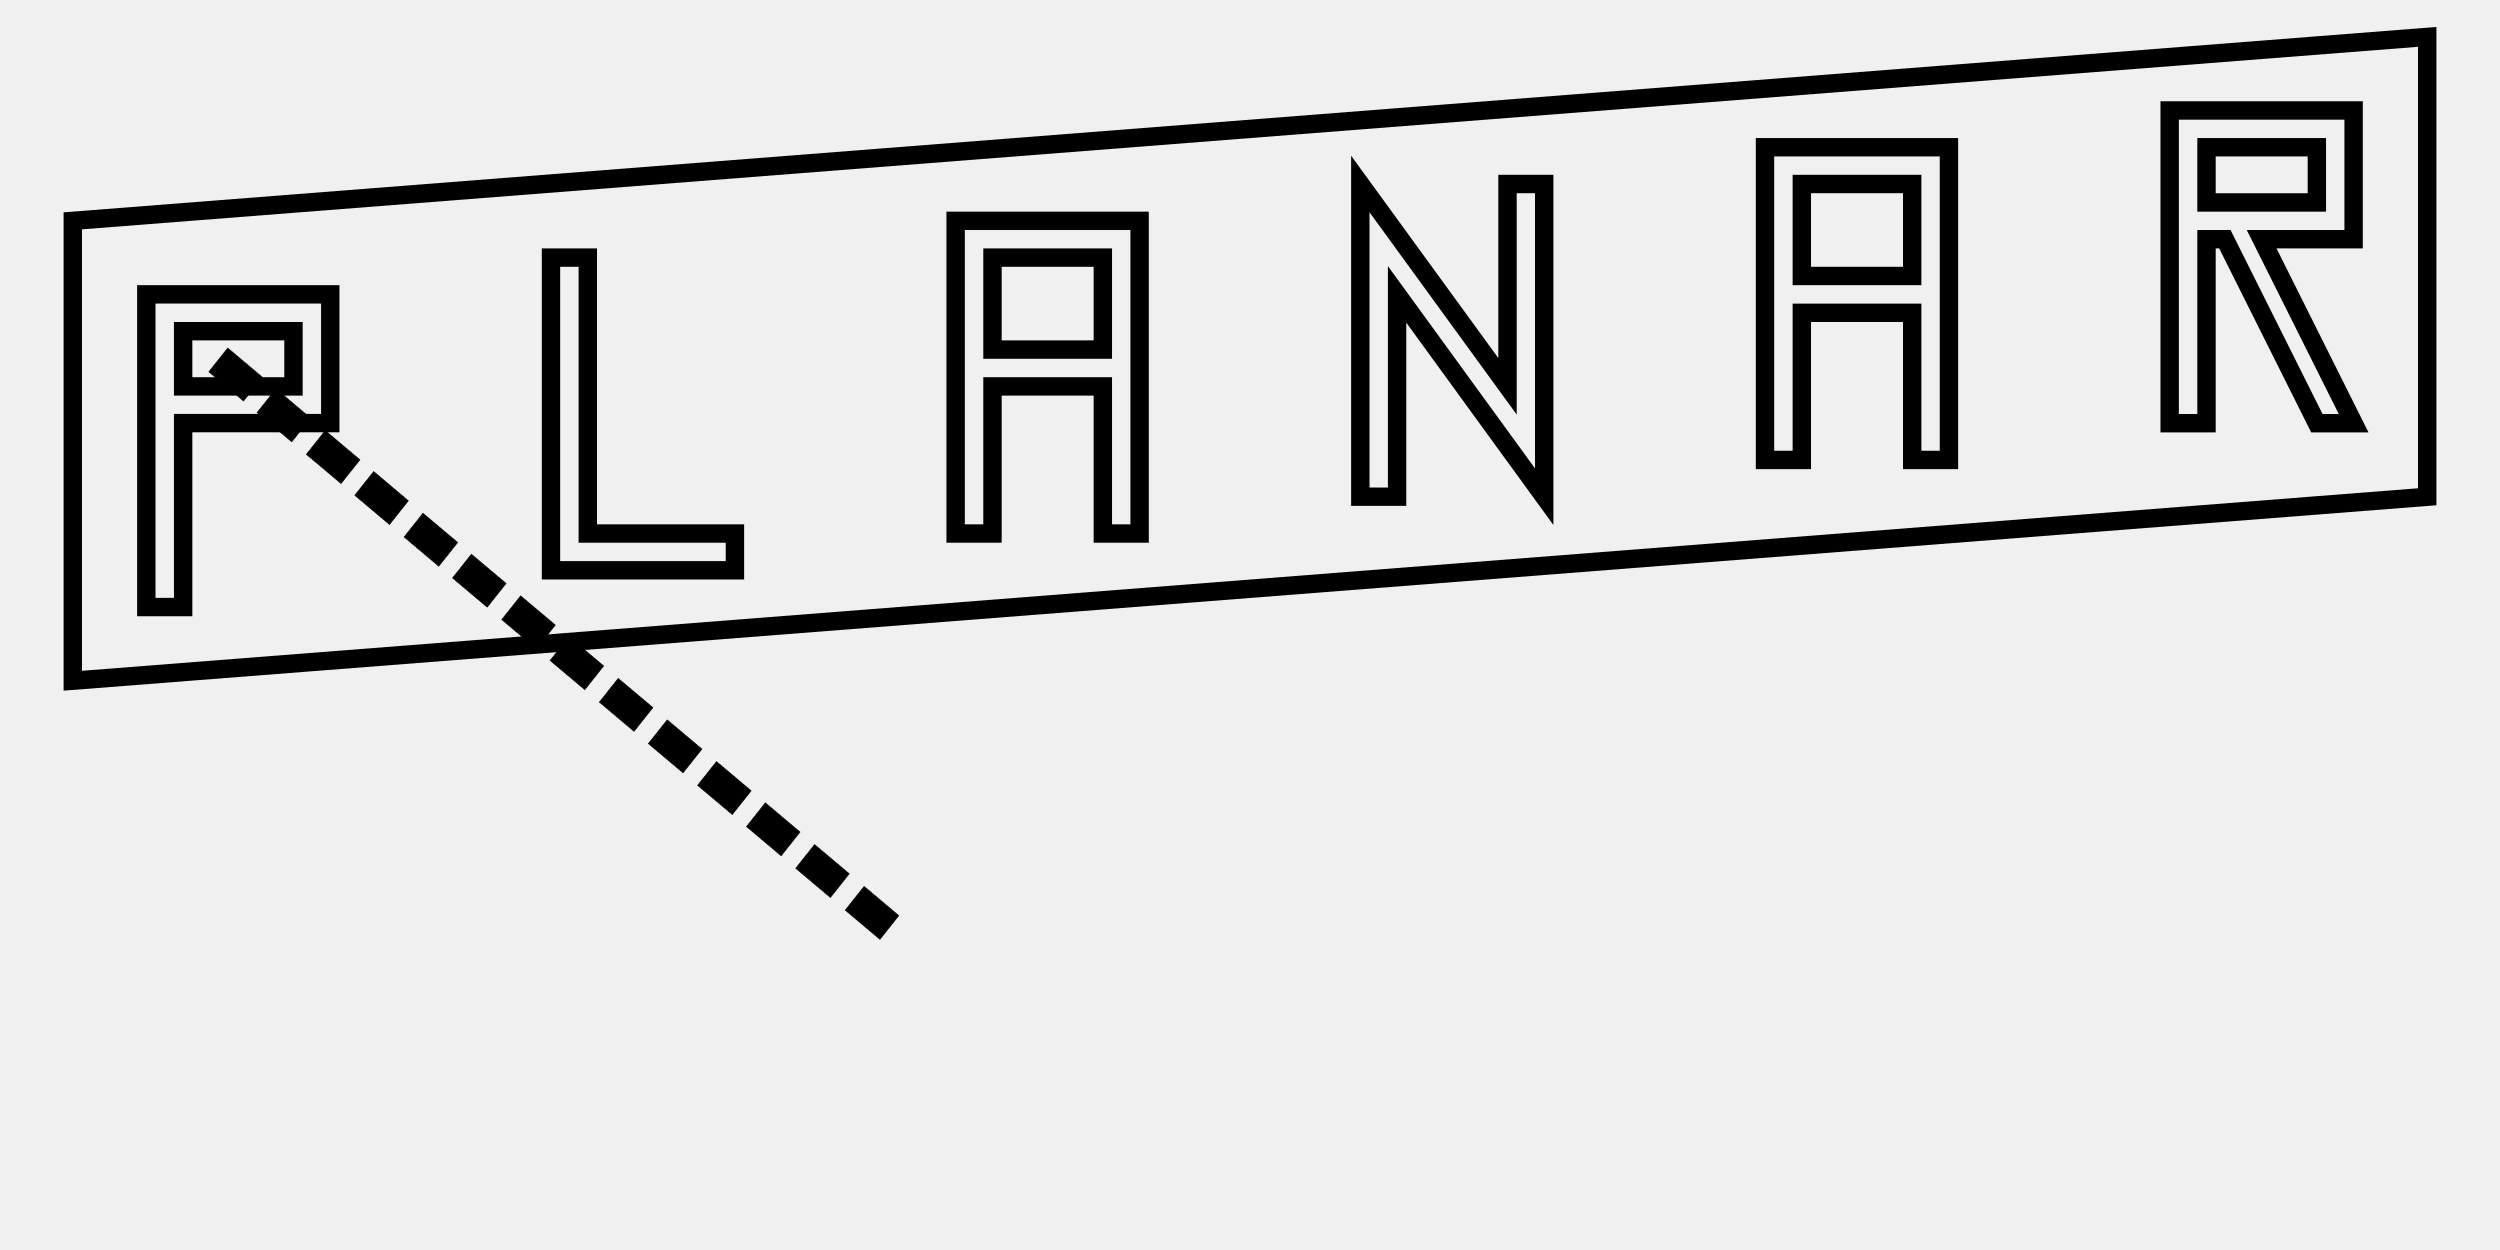
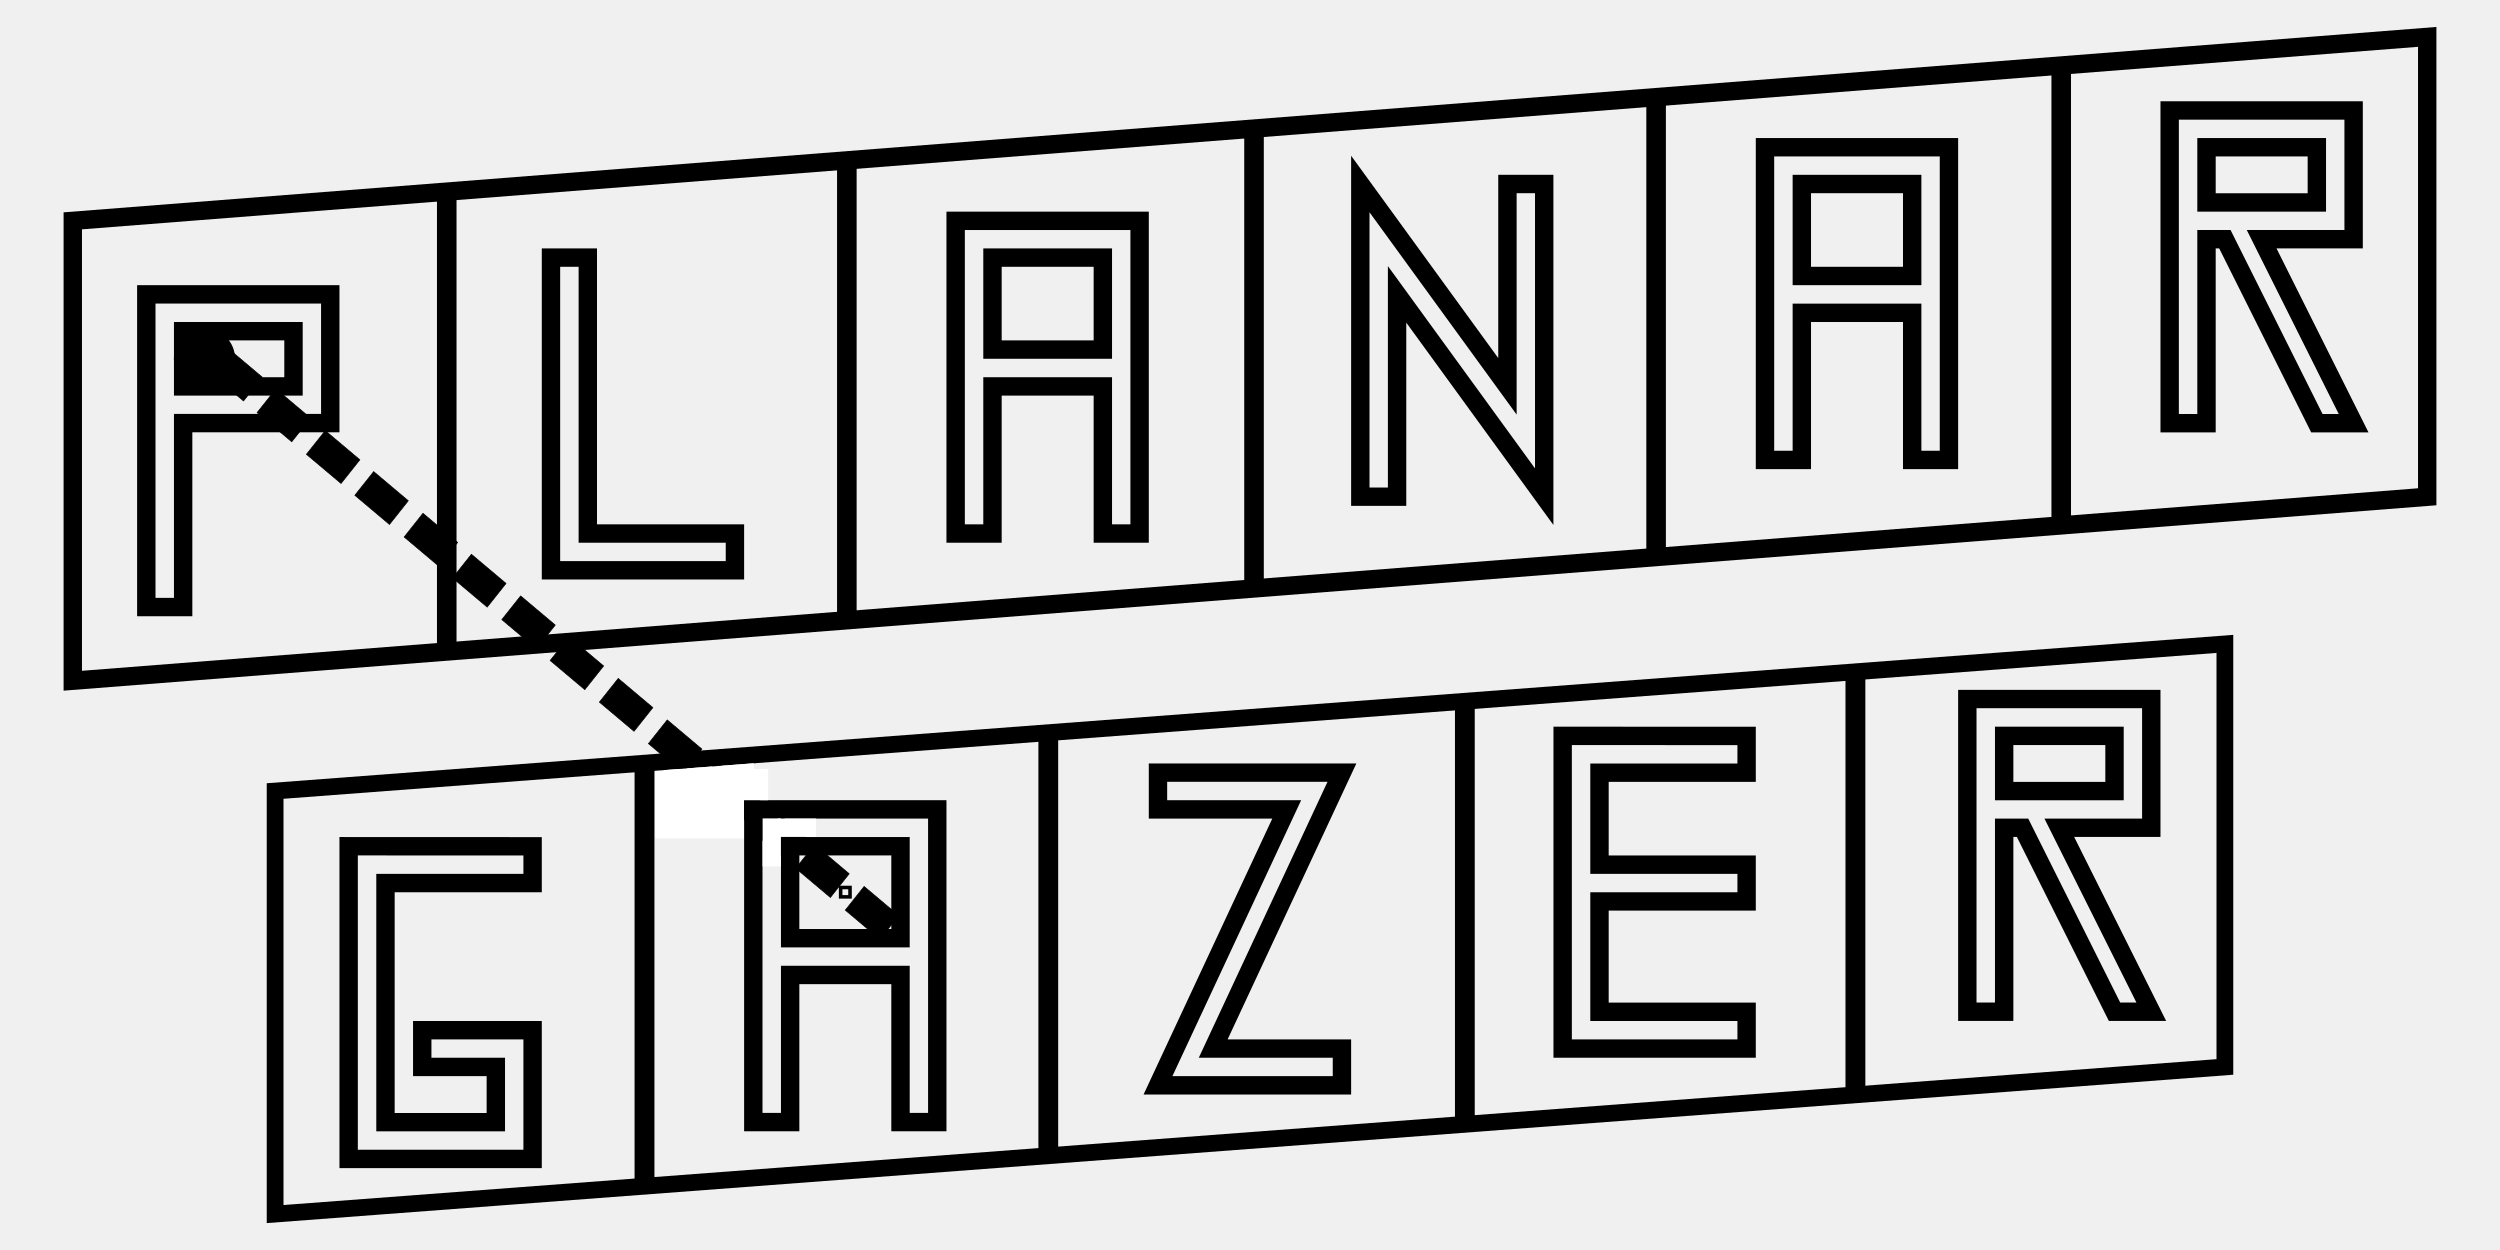
<svg xmlns="http://www.w3.org/2000/svg" width="128" height="64" viewBox="0 0 33.867 16.933" version="1.1" id="svg8">
  <defs id="defs2" />
  <g id="layer1" transform="translate(0,-280.0666)">
-     <path style="fill:none;stroke:#000000;stroke-width:0.249px;stroke-linecap:butt;stroke-linejoin:miter;stroke-opacity:1" d="m 0.986,283.058 31.895,-2.492 v 6.23 l -31.895,2.492 z" id="path3694-9" />
-     <path style="fill:none;stroke:#000000;stroke-width:0.249px;stroke-linecap:butt;stroke-linejoin:miter;stroke-opacity:1" d="m 1.982,288.29 v -4.236 h 2.492 v 1.744 H 2.481 v 2.492 z" id="path3795" />
-     <path style="fill:none;stroke:#000000;stroke-width:0.249px;stroke-linecap:butt;stroke-linejoin:miter;stroke-opacity:1" d="m 7.464,283.556 v 4.236 h 2.492 v -0.498 H 7.963 v -3.738 z" id="path3797" />
-     <path style="fill:none;stroke:#000000;stroke-width:0.249px;stroke-linecap:butt;stroke-linejoin:miter;stroke-opacity:1" d="m 12.946,287.294 v -4.236 h 2.492 v 4.236 h -0.498 v -1.993 h -1.495 v 1.993 z" id="path3799" />
-     <path style="fill:none;stroke:#000000;stroke-width:0.249px;stroke-linecap:butt;stroke-linejoin:miter;stroke-opacity:1" d="m 13.445,284.802 h 1.495 v -1.246 h -1.495 z" id="path3801" />
-     <path style="fill:none;stroke:#000000;stroke-width:0.249px;stroke-linecap:butt;stroke-linejoin:miter;stroke-opacity:1" d="m 3.976,284.553 v 0.748 H 2.481 v -0.748 z" id="path3803" />
-     <path style="fill:none;stroke:#000000;stroke-width:0.249px;stroke-linecap:butt;stroke-linejoin:miter;stroke-opacity:1" d="m 23.91,286.297 v -4.236 h 2.492 v 4.236 h -0.498 v -1.993 H 24.409 v 1.993 z" id="path3799-9" />
-     <path style="fill:none;stroke:#000000;stroke-width:0.249px;stroke-linecap:butt;stroke-linejoin:miter;stroke-opacity:1" d="m 24.409,283.805 h 1.495 v -1.246 H 24.409 Z" id="path3801-8" />
-     <path style="fill:none;stroke:#000000;stroke-width:0.249px;stroke-linecap:butt;stroke-linejoin:miter;stroke-opacity:1" d="m 29.392,285.799 v -4.236 h 2.492 v 1.744 H 30.638 l 1.246,2.492 h -0.498 l -1.246,-2.492 h -0.249 v 2.492 z" id="path3864" />
-     <path style="fill:none;stroke:#000000;stroke-width:0.249px;stroke-linecap:butt;stroke-linejoin:miter;stroke-opacity:1" d="m 31.386,282.061 v 0.748 h -1.495 v -0.748 z" id="path3803-2" />
-     <path style="fill:none;stroke:#000000;stroke-width:0.249px;stroke-linecap:butt;stroke-linejoin:miter;stroke-opacity:1" d="m 18.428,282.559 v 4.236 h 0.498 v -2.741 l 1.993,2.741 v -4.236 H 20.422 v 2.741 z" id="path3945" />
    <path style="fill:none;stroke:none;stroke-width:0.055;stroke-linecap:butt;stroke-linejoin:miter;stroke-opacity:1;stroke-miterlimit:4;stroke-dasharray:none" d="m 2.54,284.589 15.856,13.412" id="path1246" />
    <path style="fill:#000000;fill-opacity:1;stroke:#000000;stroke-width:0.009;stroke-miterlimit:4;stroke-dasharray:none;stroke-opacity:1" d="m 11.706,292.075 0.469,0.395 -0.255,0.321 -0.469,-0.395 z" id="rect195-2" />
    <path style="fill:#000000;fill-opacity:1;stroke:#000000;stroke-width:0.009;stroke-miterlimit:4;stroke-dasharray:none;stroke-opacity:1" d="m 11.035,291.508 0.469,0.395 -0.255,0.321 -0.469,-0.395 z" id="rect195-2-62" />
    <path style="fill:#000000;fill-opacity:1;stroke:#000000;stroke-width:0.009;stroke-miterlimit:4;stroke-dasharray:none;stroke-opacity:1" d="m 10.368,290.943 0.469,0.395 -0.255,0.321 -0.469,-0.395 z" id="rect195-2-6" />
    <path style="fill:#000000;fill-opacity:1;stroke:#000000;stroke-width:0.009;stroke-miterlimit:4;stroke-dasharray:none;stroke-opacity:1" d="m 9.706,290.384 0.469,0.395 -0.255,0.321 -0.469,-0.395 z" id="rect195-2-47" />
    <path style="fill:#000000;fill-opacity:1;stroke:#000000;stroke-width:0.009;stroke-miterlimit:4;stroke-dasharray:none;stroke-opacity:1" d="m 9.039,289.819 0.469,0.395 -0.255,0.321 -0.469,-0.395 z" id="rect195-2-4" />
    <path style="fill:#000000;fill-opacity:1;stroke:#000000;stroke-width:0.009;stroke-miterlimit:4;stroke-dasharray:none;stroke-opacity:1" d="m 8.375,289.257 0.469,0.395 -0.255,0.321 -0.469,-0.395 z" id="rect195-2-1" />
    <path style="fill:#000000;fill-opacity:1;stroke:#000000;stroke-width:0.009;stroke-miterlimit:4;stroke-dasharray:none;stroke-opacity:1" d="m 7.708,288.693 0.469,0.395 -0.255,0.321 -0.469,-0.395 z" id="rect195-2-4-2" />
    <path style="fill:#000000;fill-opacity:1;stroke:#000000;stroke-width:0.009;stroke-miterlimit:4;stroke-dasharray:none;stroke-opacity:1" d="m 7.053,288.139 0.469,0.395 -0.255,0.321 -0.469,-0.395 z" id="rect195-2-9" />
    <path style="fill:#000000;fill-opacity:1;stroke:#000000;stroke-width:0.009;stroke-miterlimit:4;stroke-dasharray:none;stroke-opacity:1" d="m 6.386,287.575 0.469,0.395 -0.255,0.321 -0.469,-0.395 z" id="rect195-2-4-8" />
    <path style="fill:#000000;fill-opacity:1;stroke:#000000;stroke-width:0.009;stroke-miterlimit:4;stroke-dasharray:none;stroke-opacity:1" d="m 5.73,287.02 0.469,0.395 -0.255,0.321 -0.469,-0.395 z" id="rect195-2-7" />
    <path style="fill:#000000;fill-opacity:1;stroke:#000000;stroke-width:0.009;stroke-miterlimit:4;stroke-dasharray:none;stroke-opacity:1" d="m 5.062,286.455 0.469,0.395 -0.255,0.321 -0.469,-0.395 z" id="rect195-2-4-0" />
    <path style="fill:#000000;fill-opacity:1;stroke:#000000;stroke-width:0.009;stroke-miterlimit:4;stroke-dasharray:none;stroke-opacity:1" d="m 4.406,285.9 0.469,0.395 -0.255,0.321 -0.469,-0.395 z" id="rect195-2-91" />
    <path style="fill:#000000;fill-opacity:1;stroke:#000000;stroke-width:0.009;stroke-miterlimit:4;stroke-dasharray:none;stroke-opacity:1" d="m 3.738,285.335 0.469,0.395 -0.255,0.321 -0.469,-0.395 z" id="rect195-2-4-28" />
    <path style="fill:#000000;fill-opacity:1;stroke:#000000;stroke-width:0.009;stroke-miterlimit:4;stroke-dasharray:none;stroke-opacity:1" d="m 3.085,284.782 0.469,0.395 -0.255,0.321 -0.469,-0.395 z" id="rect195-2-5" />
+     <path style="fill:#000000;fill-opacity:1;stroke:#000000;stroke-width:0.009;stroke-miterlimit:4;stroke-dasharray:none;stroke-opacity:1" d="m 10.507,291.06 0.469,0.395 -0.255,0.321 -0.469,-0.395 z" id="rect195-2-2" />
+     <path style="fill:#000000;fill-opacity:1;stroke:#000000;stroke-width:0.009;stroke-miterlimit:4;stroke-dasharray:none;stroke-opacity:1" d="m 9.839,290.496 0.469,0.395 -0.255,0.321 -0.469,-0.395 z" id="rect195-2-4-22" />
+     <path style="fill:none;stroke:#000000;stroke-width:0.227px;stroke-linecap:butt;stroke-linejoin:miter;stroke-opacity:1" d="m 3.727,290.782 26.413,-1.993 v 5.731 l -26.413,1.993 z" id="path3694" />
+     <path style="fill:none;stroke:#000000;stroke-width:0.249px;stroke-linecap:butt;stroke-linejoin:miter;stroke-opacity:1" d="m 0.986,283.058 31.895,-2.492 v 6.23 l -31.895,2.492 z" id="path3694-9-1" />
+     <path style="fill:none;stroke:#000000;stroke-width:0.249px;stroke-linecap:butt;stroke-linejoin:miter;stroke-opacity:1" d="m 1.982,288.29 v -4.236 h 2.492 v 1.744 H 2.481 v 2.492 z" id="path3795-9" />
+     <path style="fill:none;stroke:#000000;stroke-width:0.249px;stroke-linecap:butt;stroke-linejoin:miter;stroke-opacity:1" d="m 7.464,283.556 v 4.236 h 2.492 v -0.498 H 7.963 v -3.738 z" id="path3797-8" />
+     <path style="fill:none;stroke:#000000;stroke-width:0.249px;stroke-linecap:butt;stroke-linejoin:miter;stroke-opacity:1" d="m 12.946,287.294 v -4.236 h 2.492 v 4.236 h -0.498 v -1.993 h -1.495 v 1.993 z" id="path3799-3" />
+     <path style="fill:none;stroke:#000000;stroke-width:0.249px;stroke-linecap:butt;stroke-linejoin:miter;stroke-opacity:1" d="m 13.445,284.802 h 1.495 v -1.246 h -1.495 z" id="path3801-6" />
+     <path style="fill:none;stroke:#000000;stroke-width:0.249px;stroke-linecap:butt;stroke-linejoin:miter;stroke-opacity:1" d="m 3.976,284.553 v 0.748 H 2.481 v -0.748 z" id="path3803-5" />
+     <path style="fill:none;stroke:#000000;stroke-width:0.249px;stroke-linecap:butt;stroke-linejoin:miter;stroke-opacity:1" d="m 23.91,286.297 v -4.236 h 2.492 v 4.236 h -0.498 v -1.993 h -1.495 v 1.993 z" id="path3799-9-0" />
+     <path style="fill:none;stroke:#000000;stroke-width:0.249px;stroke-linecap:butt;stroke-linejoin:miter;stroke-opacity:1" d="m 24.409,283.805 h 1.495 v -1.246 h -1.495 z" id="path3801-8-4" />
+     <path style="fill:none;stroke:#000000;stroke-width:0.249px;stroke-linecap:butt;stroke-linejoin:miter;stroke-opacity:1" d="m 29.392,285.799 v -4.236 h 2.492 v 1.744 H 30.638 l 1.246,2.492 h -0.498 l -1.246,-2.492 h -0.249 v 2.492 z" id="path3864-5" />
+     <path style="fill:none;stroke:#000000;stroke-width:0.249px;stroke-linecap:butt;stroke-linejoin:miter;stroke-opacity:1" d="m 31.386,282.061 v 0.748 h -1.495 v -0.748 z" id="path3803-2-4" />
+     <path style="fill:none;stroke:#000000;stroke-width:0.249px;stroke-linecap:butt;stroke-linejoin:miter;stroke-opacity:1" d="m 10.205,295.267 v -4.236 h 2.492 v 4.236 H 12.199 v -1.993 h -1.495 v 1.993 z" id="path3799-6" />
+     <path style="fill:none;stroke:#000000;stroke-width:0.249px;stroke-linecap:butt;stroke-linejoin:miter;stroke-opacity:1" d="M 10.704,292.776 H 12.199 V 291.53 H 10.704 Z" id="path3801-1" />
+     <path style="fill:none;stroke:#000000;stroke-width:0.249px;stroke-linecap:butt;stroke-linejoin:miter;stroke-opacity:1" d="m 15.687,290.533 v 0.498 h 1.744 l -1.744,3.738 h 2.492 v -0.498 h -1.744 l 1.744,-3.738 z" id="path3907" />
+     <path style="fill:none;stroke:#000000;stroke-width:0.249px;stroke-linecap:butt;stroke-linejoin:miter;stroke-opacity:1" d="m 21.169,290.035 v 4.236 h 2.492 v -0.498 h -1.993 v -1.495 h 1.993 v -0.498 h -1.993 v -1.246 h 1.993 v -0.498 z" id="path3909" />
+     <path style="fill:none;stroke:#000000;stroke-width:0.249px;stroke-linecap:butt;stroke-linejoin:miter;stroke-opacity:1" d="m 26.651,293.772 v -4.236 h 2.492 v 1.744 h -1.246 l 1.246,2.492 h -0.498 l -1.246,-2.492 h -0.249 v 2.492 z" id="path3864-9" />
+     <path style="fill:none;stroke:#000000;stroke-width:0.249px;stroke-linecap:butt;stroke-linejoin:miter;stroke-opacity:1" d="m 28.645,290.035 v 0.748 h -1.495 v -0.748 z" id="path3803-2-1" />
+     <path style="fill:none;stroke:#000000;stroke-width:0.249px;stroke-linecap:butt;stroke-linejoin:miter;stroke-opacity:1" d="m 4.723,291.53 v 4.236 h 2.492 v -1.744 H 5.72 v 0.498 h 0.997 v 0.748 H 5.222 v -3.239 h 1.993 v -0.498 z" id="path3937" />
+     <path style="fill:none;stroke:#000000;stroke-width:0.249px;stroke-linecap:butt;stroke-linejoin:miter;stroke-opacity:1" d="m 18.428,282.559 v 4.236 h 0.498 v -2.741 l 1.993,2.741 v -4.236 h -0.498 v 2.741 z" id="path3945-4" />
+     <path style="fill:none;stroke:#000000;stroke-width:0.269px;stroke-linecap:butt;stroke-linejoin:miter;stroke-opacity:1" d="m 8.731,290.385 v 5.749" id="path5580" />
+     <path style="fill:none;stroke:#000000;stroke-width:0.268px;stroke-linecap:butt;stroke-linejoin:miter;stroke-opacity:1" d="m 14.201,290.02 v 5.686" id="path5582" />
+     <path style="fill:none;stroke:#000000;stroke-width:0.268px;stroke-linecap:butt;stroke-linejoin:miter;stroke-opacity:1" d="m 19.844,289.592 v 5.705" id="path5584" />
+     <path style="fill:none;stroke:#000000;stroke-width:0.269px;stroke-linecap:butt;stroke-linejoin:miter;stroke-opacity:1" d="m 25.135,289.144 v 5.739" id="path5586" />
+     <rect style="fill:#ffffff;fill-opacity:1;stroke:none;stroke-width:0.102;stroke-miterlimit:4;stroke-dasharray:none;stroke-opacity:1" id="rect5639" width="1.204" height="0.912" x="8.875" y="290.513" />
+     <rect style="fill:#ffffff;fill-opacity:1;stroke:none;stroke-width:0.101;stroke-miterlimit:4;stroke-dasharray:none;stroke-opacity:1" id="rect5643" width="1.225" height="0.423" x="9.181" y="290.484" />
+     <rect style="fill:#ffffff;fill-opacity:1;stroke:none;stroke-width:0.1;stroke-miterlimit:4;stroke-dasharray:none;stroke-opacity:1" id="rect5643-7" width="1.225" height="0.422" x="-13.45" y="290.334" transform="matrix(0.9970583,-0.07664699,0.07715164,0.9970194,0,0)" />
+     <rect style="fill:#ffffff;fill-opacity:1;stroke:none;stroke-width:0.1;stroke-miterlimit:4;stroke-dasharray:none;stroke-opacity:1" id="rect5660" width="0.248" height="0.65" x="10.331" y="291.153" />
+     <rect style="fill:#ffffff;fill-opacity:1;stroke:none;stroke-width:0.101;stroke-miterlimit:4;stroke-dasharray:none;stroke-opacity:1" id="rect5662" width="0.52" height="0.249" x="10.535" y="291.155" />
+     <path style="fill:none;stroke:#000000;stroke-width:0.265px;stroke-linecap:butt;stroke-linejoin:miter;stroke-opacity:1" d="m 6.052,282.74 v 6.085" id="path5664" />
+     <path style="fill:none;stroke:#000000;stroke-width:0.265px;stroke-linecap:butt;stroke-linejoin:miter;stroke-opacity:1" d="m 11.472,282.183 v 6.35" id="path5666" />
+     <path style="fill:none;stroke:#000000;stroke-width:0.265px;stroke-linecap:butt;stroke-linejoin:miter;stroke-opacity:1" d="m 16.988,281.864 v 6.085" id="path5668" />
+     <path style="fill:none;stroke:#000000;stroke-width:0.265px;stroke-linecap:butt;stroke-linejoin:miter;stroke-opacity:1" d="M 22.435,281.458 V 287.543" id="path5670" />
+     <path style="fill:none;stroke:#000000;stroke-width:0.265px;stroke-linecap:butt;stroke-linejoin:miter;stroke-opacity:1" d="m 27.923,281.016 v 6.085" id="path5672" />
+     <rect style="fill:none;fill-opacity:1;stroke:#000000;stroke-width:0.048;stroke-miterlimit:4;stroke-dasharray:none;stroke-opacity:1" id="rect4551" width="0.127" height="0.127" x="11.388" y="292.089" />
+     <circle style="fill:#000000;fill-opacity:1;stroke:#000000;stroke-width:0.253;stroke-opacity:1" id="path5115" cx="2.77" cy="284.926" r="0.288" />
  </g>
</svg>
